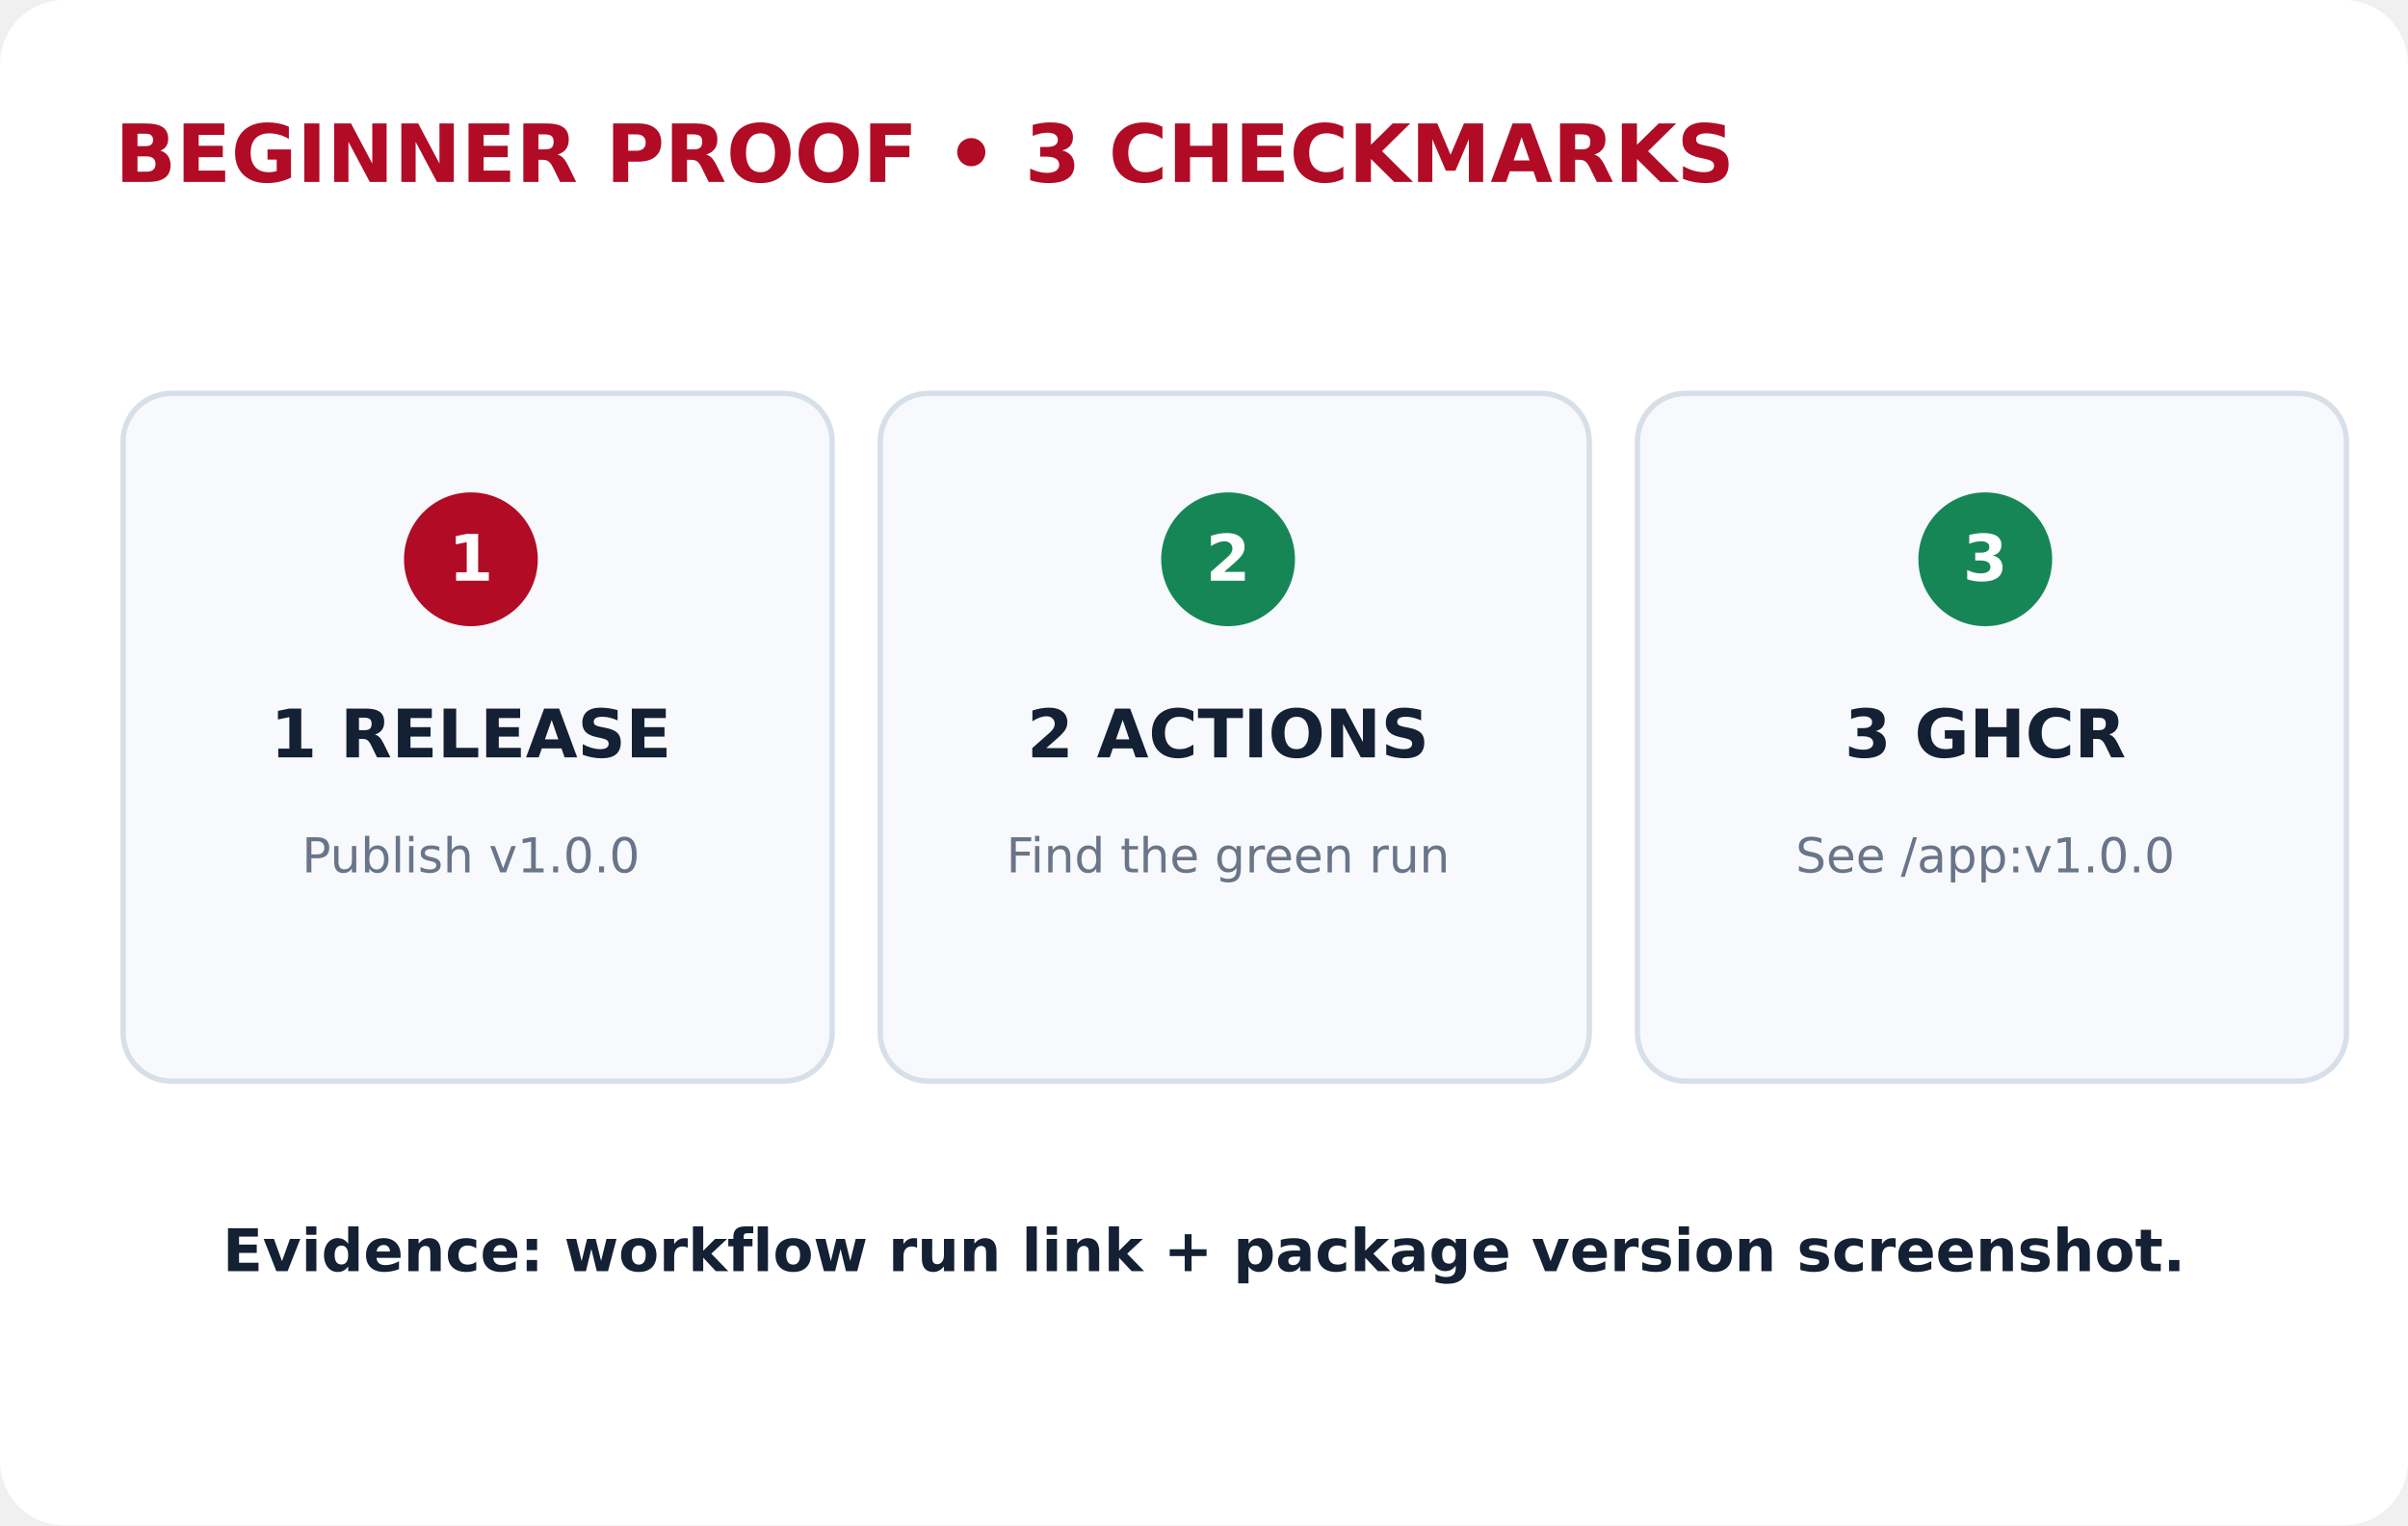
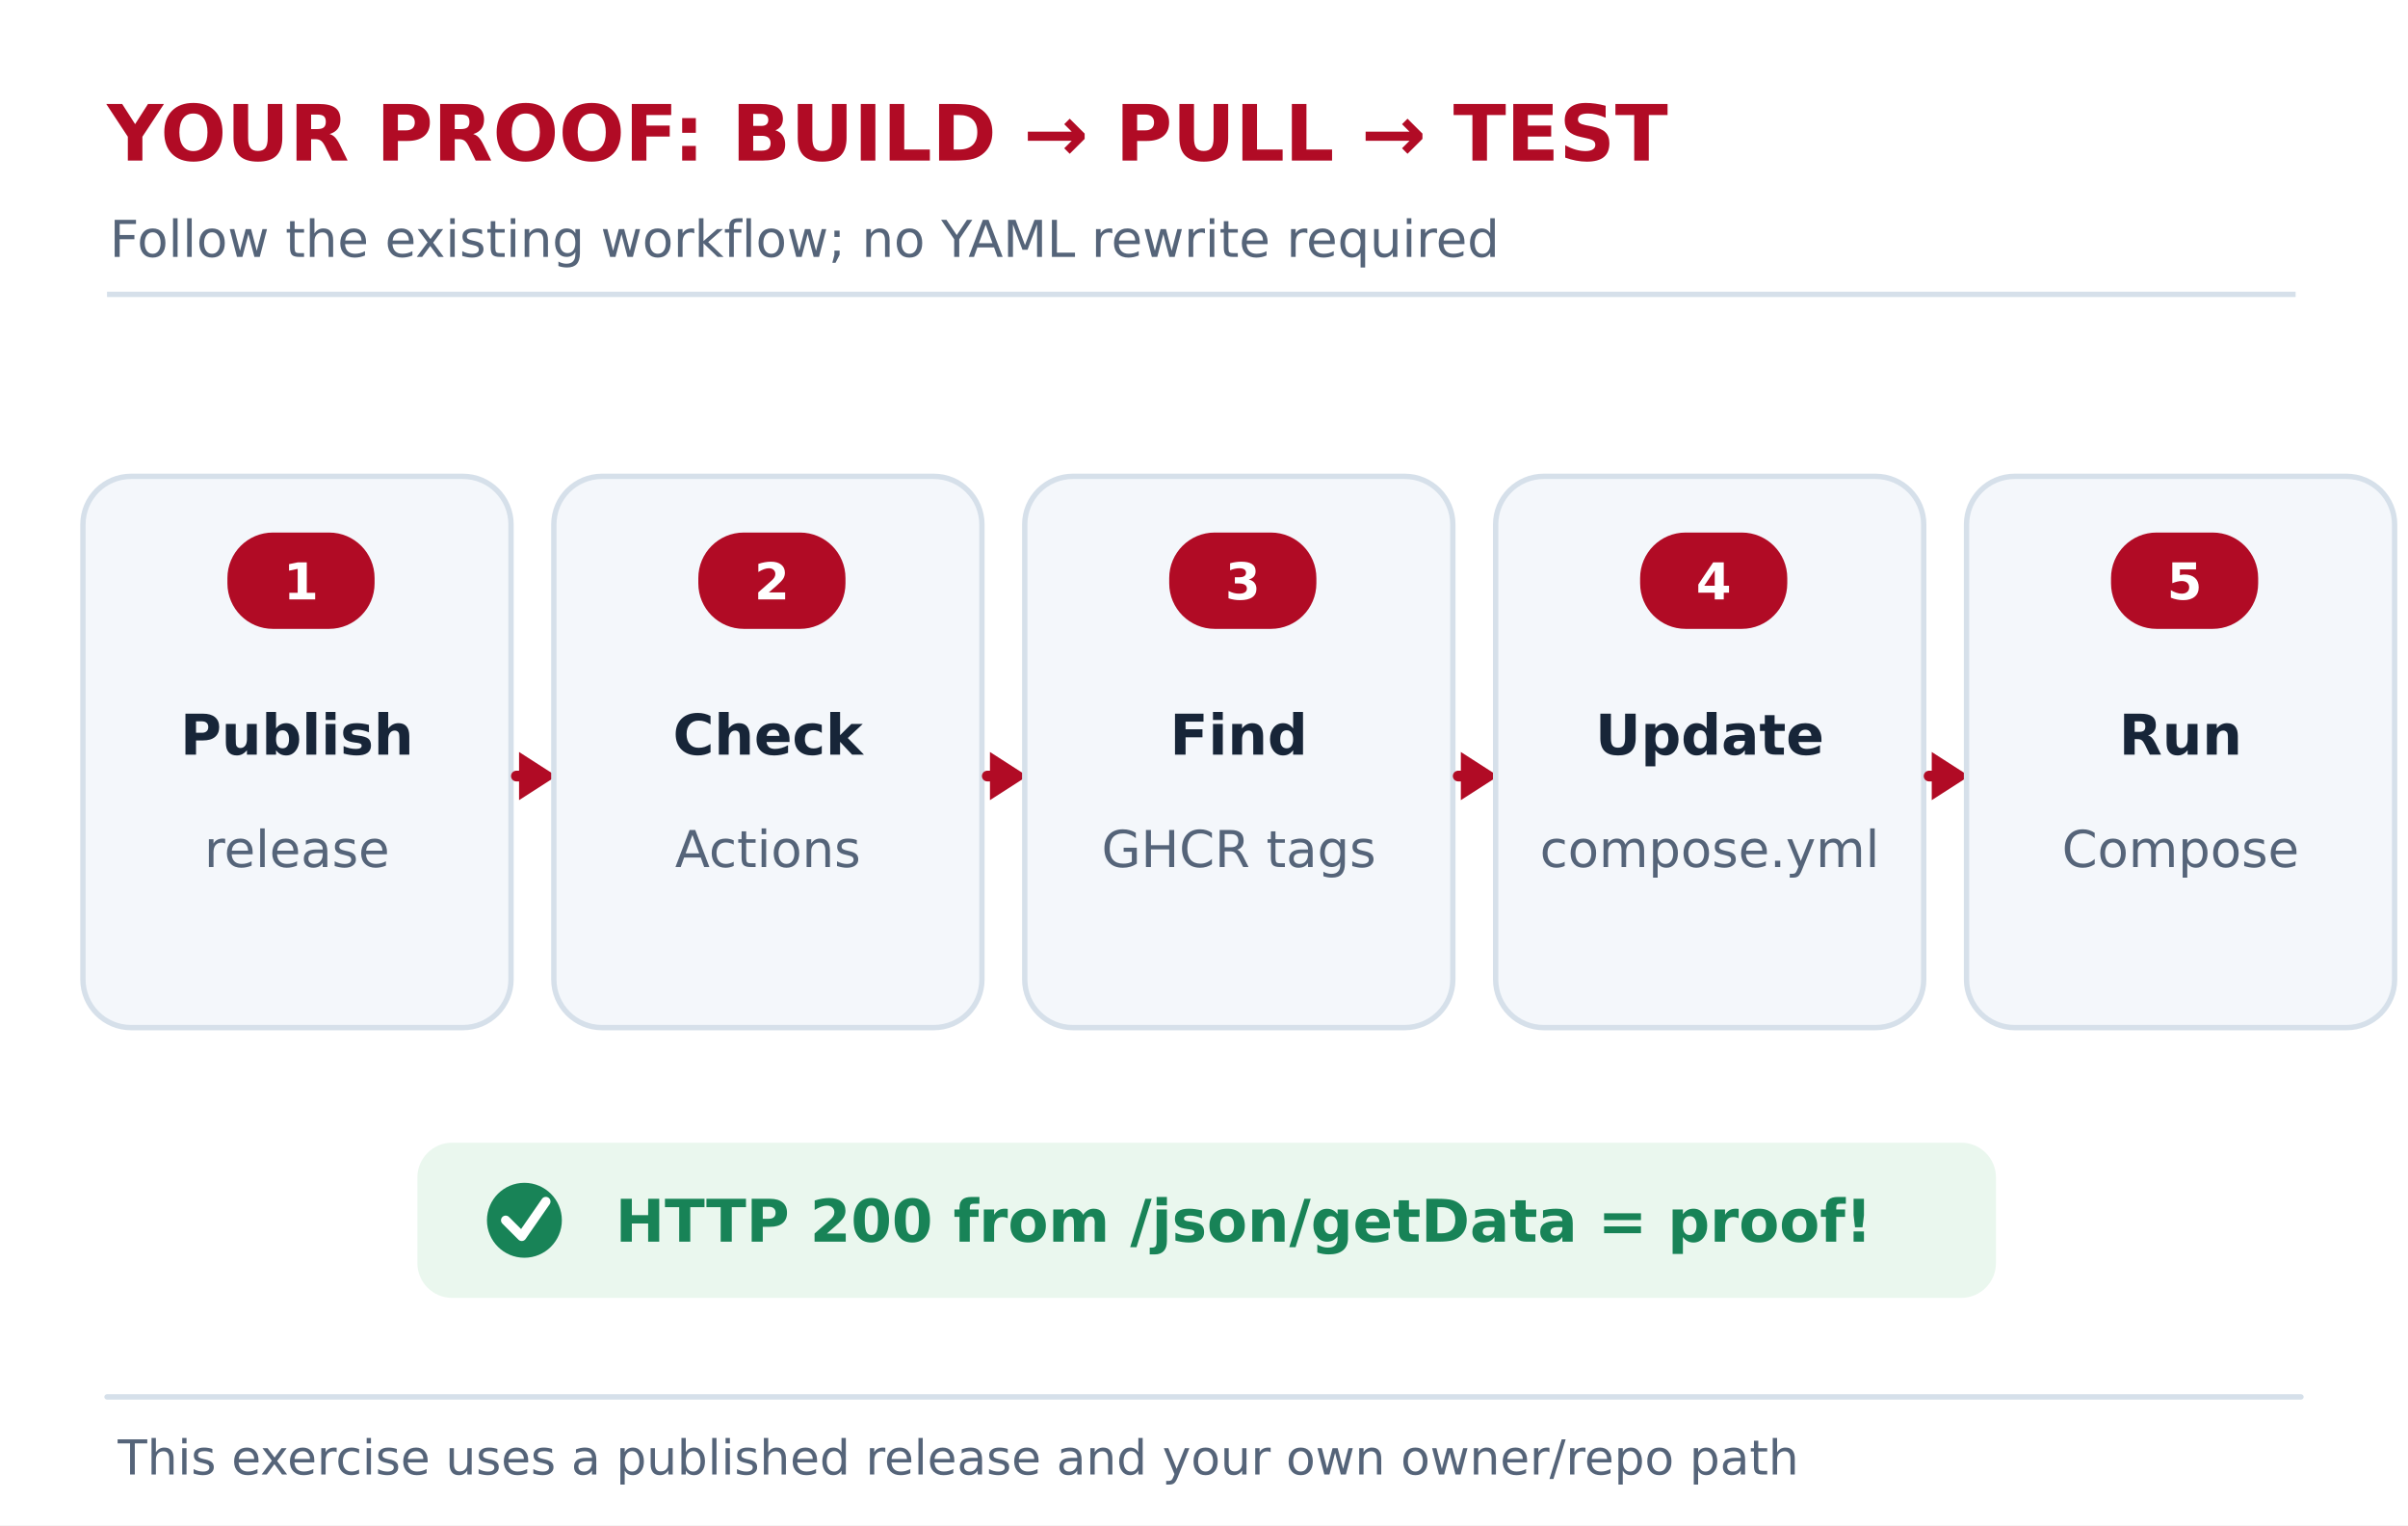
<svg xmlns="http://www.w3.org/2000/svg" baseProfile="full" height="570px" version="1.1" viewBox="0 0 900 570" width="900px">
  <defs />
-   <rect fill="#FFFFFF" height="570" rx="24" width="900" x="0" y="0" />
-   <text fill="#B10B25" font-family="DejaVu Sans,Arial" font-size="30" font-weight="bold" text-anchor="start" x="43" y="68">BEGINNER PROOF  •  3 CHECKMARKS</text>
-   <rect fill="#F7F9FC" height="257" rx="18" stroke="#D7DFE8" stroke-width="2" width="265" x="46" y="147" />
-   <circle cx="176" cy="209" fill="#B10B25" r="25" />
-   <text fill="white" font-family="DejaVu Sans,Arial" font-size="24" font-weight="bold" text-anchor="middle" x="176" y="217">1</text>
-   <text fill="#142033" font-family="DejaVu Sans,Arial" font-size="25" font-weight="bold" text-anchor="middle" x="176" y="283">1  RELEASE</text>
-   <text fill="#697589" font-family="DejaVu Sans,Arial" font-size="18" font-weight="normal" text-anchor="middle" x="176" y="326">Publish v1.0.0</text>
-   <rect fill="#F7F9FC" height="257" rx="18" stroke="#D7DFE8" stroke-width="2" width="265" x="329" y="147" />
-   <circle cx="459" cy="209" fill="#168657" r="25" />
-   <text fill="white" font-family="DejaVu Sans,Arial" font-size="24" font-weight="bold" text-anchor="middle" x="459" y="217">2</text>
-   <text fill="#142033" font-family="DejaVu Sans,Arial" font-size="25" font-weight="bold" text-anchor="middle" x="459" y="283">2  ACTIONS</text>
-   <text fill="#697589" font-family="DejaVu Sans,Arial" font-size="18" font-weight="normal" text-anchor="middle" x="459" y="326">Find the green run</text>
-   <rect fill="#F7F9FC" height="257" rx="18" stroke="#D7DFE8" stroke-width="2" width="265" x="612" y="147" />
-   <circle cx="742" cy="209" fill="#168657" r="25" />
-   <text fill="white" font-family="DejaVu Sans,Arial" font-size="24" font-weight="bold" text-anchor="middle" x="742" y="217">3</text>
-   <text fill="#142033" font-family="DejaVu Sans,Arial" font-size="25" font-weight="bold" text-anchor="middle" x="742" y="283">3  GHCR</text>
-   <text fill="#697589" font-family="DejaVu Sans,Arial" font-size="18" font-weight="normal" text-anchor="middle" x="742" y="326">See /app:v1.0.0</text>
-   <text fill="#142033" font-family="DejaVu Sans,Arial" font-size="22" font-weight="bold" text-anchor="middle" x="450" y="475">Evidence: workflow run link + package version screenshot.</text>
+   <rect fill="white" height="570" width="900" x="0" y="0" />
+   <text fill="#B10B25" font-family="DejaVu Sans" font-size="29" font-weight="bold" text-anchor="start" x="40" y="60">YOUR PROOF: BUILD → PULL → TEST</text>
+   <text fill="#556479" font-family="DejaVu Sans" font-size="19" font-weight="normal" text-anchor="start" x="41" y="96">Follow the existing workflow; no YAML rewrite required</text>
+   <line stroke="#D6E0EA" stroke-width="2" x1="40" x2="858" y1="110" y2="110" />
+   <rect fill="#F4F7FB" height="206" rx="18" ry="18" stroke="#D6E0EA" stroke-width="2" width="160" x="31" y="178" />
+   <rect fill="#B10B25" height="36" rx="17" ry="17" width="55" x="85" y="199" />
+   <text fill="white" font-family="DejaVu Sans" font-size="19" font-weight="bold" text-anchor="middle" x="112.5" y="224">1</text>
+   <text fill="#172538" font-family="DejaVu Sans" font-size="21" font-weight="bold" text-anchor="middle" x="111" y="282">Publish</text>
+   <text fill="#556479" font-family="DejaVu Sans" font-size="19" font-weight="normal" text-anchor="middle" x="111" y="324">release</text>
+   <line stroke="#B10B25" stroke-linecap="round" stroke-width="4" x1="193" x2="199" y1="290" y2="290" />
+   <polygon fill="#B10B25" points="194,281 208,290 194,299" />
+   <rect fill="#F4F7FB" height="206" rx="18" ry="18" stroke="#D6E0EA" stroke-width="2" width="160" x="207" y="178" />
+   <rect fill="#B10B25" height="36" rx="17" ry="17" width="55" x="261" y="199" />
+   <text fill="white" font-family="DejaVu Sans" font-size="19" font-weight="bold" text-anchor="middle" x="288.5" y="224">2</text>
+   <text fill="#172538" font-family="DejaVu Sans" font-size="21" font-weight="bold" text-anchor="middle" x="287" y="282">Check</text>
+   <text fill="#556479" font-family="DejaVu Sans" font-size="19" font-weight="normal" text-anchor="middle" x="287" y="324">Actions</text>
+   <line stroke="#B10B25" stroke-linecap="round" stroke-width="4" x1="369" x2="375" y1="290" y2="290" />
+   <polygon fill="#B10B25" points="370,281 384,290 370,299" />
+   <rect fill="#F4F7FB" height="206" rx="18" ry="18" stroke="#D6E0EA" stroke-width="2" width="160" x="383" y="178" />
+   <rect fill="#B10B25" height="36" rx="17" ry="17" width="55" x="437" y="199" />
+   <text fill="white" font-family="DejaVu Sans" font-size="19" font-weight="bold" text-anchor="middle" x="464.5" y="224">3</text>
+   <text fill="#172538" font-family="DejaVu Sans" font-size="21" font-weight="bold" text-anchor="middle" x="463" y="282">Find</text>
+   <text fill="#556479" font-family="DejaVu Sans" font-size="19" font-weight="normal" text-anchor="middle" x="463" y="324">GHCR tags</text>
+   <line stroke="#B10B25" stroke-linecap="round" stroke-width="4" x1="545" x2="551" y1="290" y2="290" />
+   <polygon fill="#B10B25" points="546,281 560,290 546,299" />
+   <rect fill="#F4F7FB" height="206" rx="18" ry="18" stroke="#D6E0EA" stroke-width="2" width="160" x="559" y="178" />
+   <rect fill="#B10B25" height="36" rx="17" ry="17" width="55" x="613" y="199" />
+   <text fill="white" font-family="DejaVu Sans" font-size="19" font-weight="bold" text-anchor="middle" x="640.5" y="224">4</text>
+   <text fill="#172538" font-family="DejaVu Sans" font-size="21" font-weight="bold" text-anchor="middle" x="639" y="282">Update</text>
+   <text fill="#556479" font-family="DejaVu Sans" font-size="19" font-weight="normal" text-anchor="middle" x="639" y="324">compose.yml</text>
+   <line stroke="#B10B25" stroke-linecap="round" stroke-width="4" x1="721" x2="727" y1="290" y2="290" />
+   <polygon fill="#B10B25" points="722,281 736,290 722,299" />
+   <rect fill="#F4F7FB" height="206" rx="18" ry="18" stroke="#D6E0EA" stroke-width="2" width="160" x="735" y="178" />
+   <rect fill="#B10B25" height="36" rx="17" ry="17" width="55" x="789" y="199" />
+   <text fill="white" font-family="DejaVu Sans" font-size="19" font-weight="bold" text-anchor="middle" x="816.5" y="224">5</text>
+   <text fill="#172538" font-family="DejaVu Sans" font-size="21" font-weight="bold" text-anchor="middle" x="815" y="282">Run</text>
+   <text fill="#556479" font-family="DejaVu Sans" font-size="19" font-weight="normal" text-anchor="middle" x="815" y="324">Compose</text>
+   <rect fill="#EAF7EE" height="58" rx="13" ry="13" width="590" x="156" y="427" />
+   <circle cx="196" cy="456" fill="#188357" r="14" />
+   <polyline fill="none" points="189,456 195,462 204,449" stroke="white" stroke-linecap="round" stroke-linejoin="round" stroke-width="3.5" />
+   <text fill="#188357" font-family="DejaVu Sans" font-size="22" font-weight="bold" text-anchor="start" x="230" y="464">HTTP 200 from /json/getData = proof!</text>
+   <line stroke="#D6E0EA" stroke-linecap="round" stroke-width="2" x1="40" x2="860" y1="522" y2="522" />
+   <text fill="#556479" font-family="DejaVu Sans" font-size="18" font-weight="normal" text-anchor="start" x="44" y="551">This exercise uses a published release and your own owner/repo path</text>
</svg>
